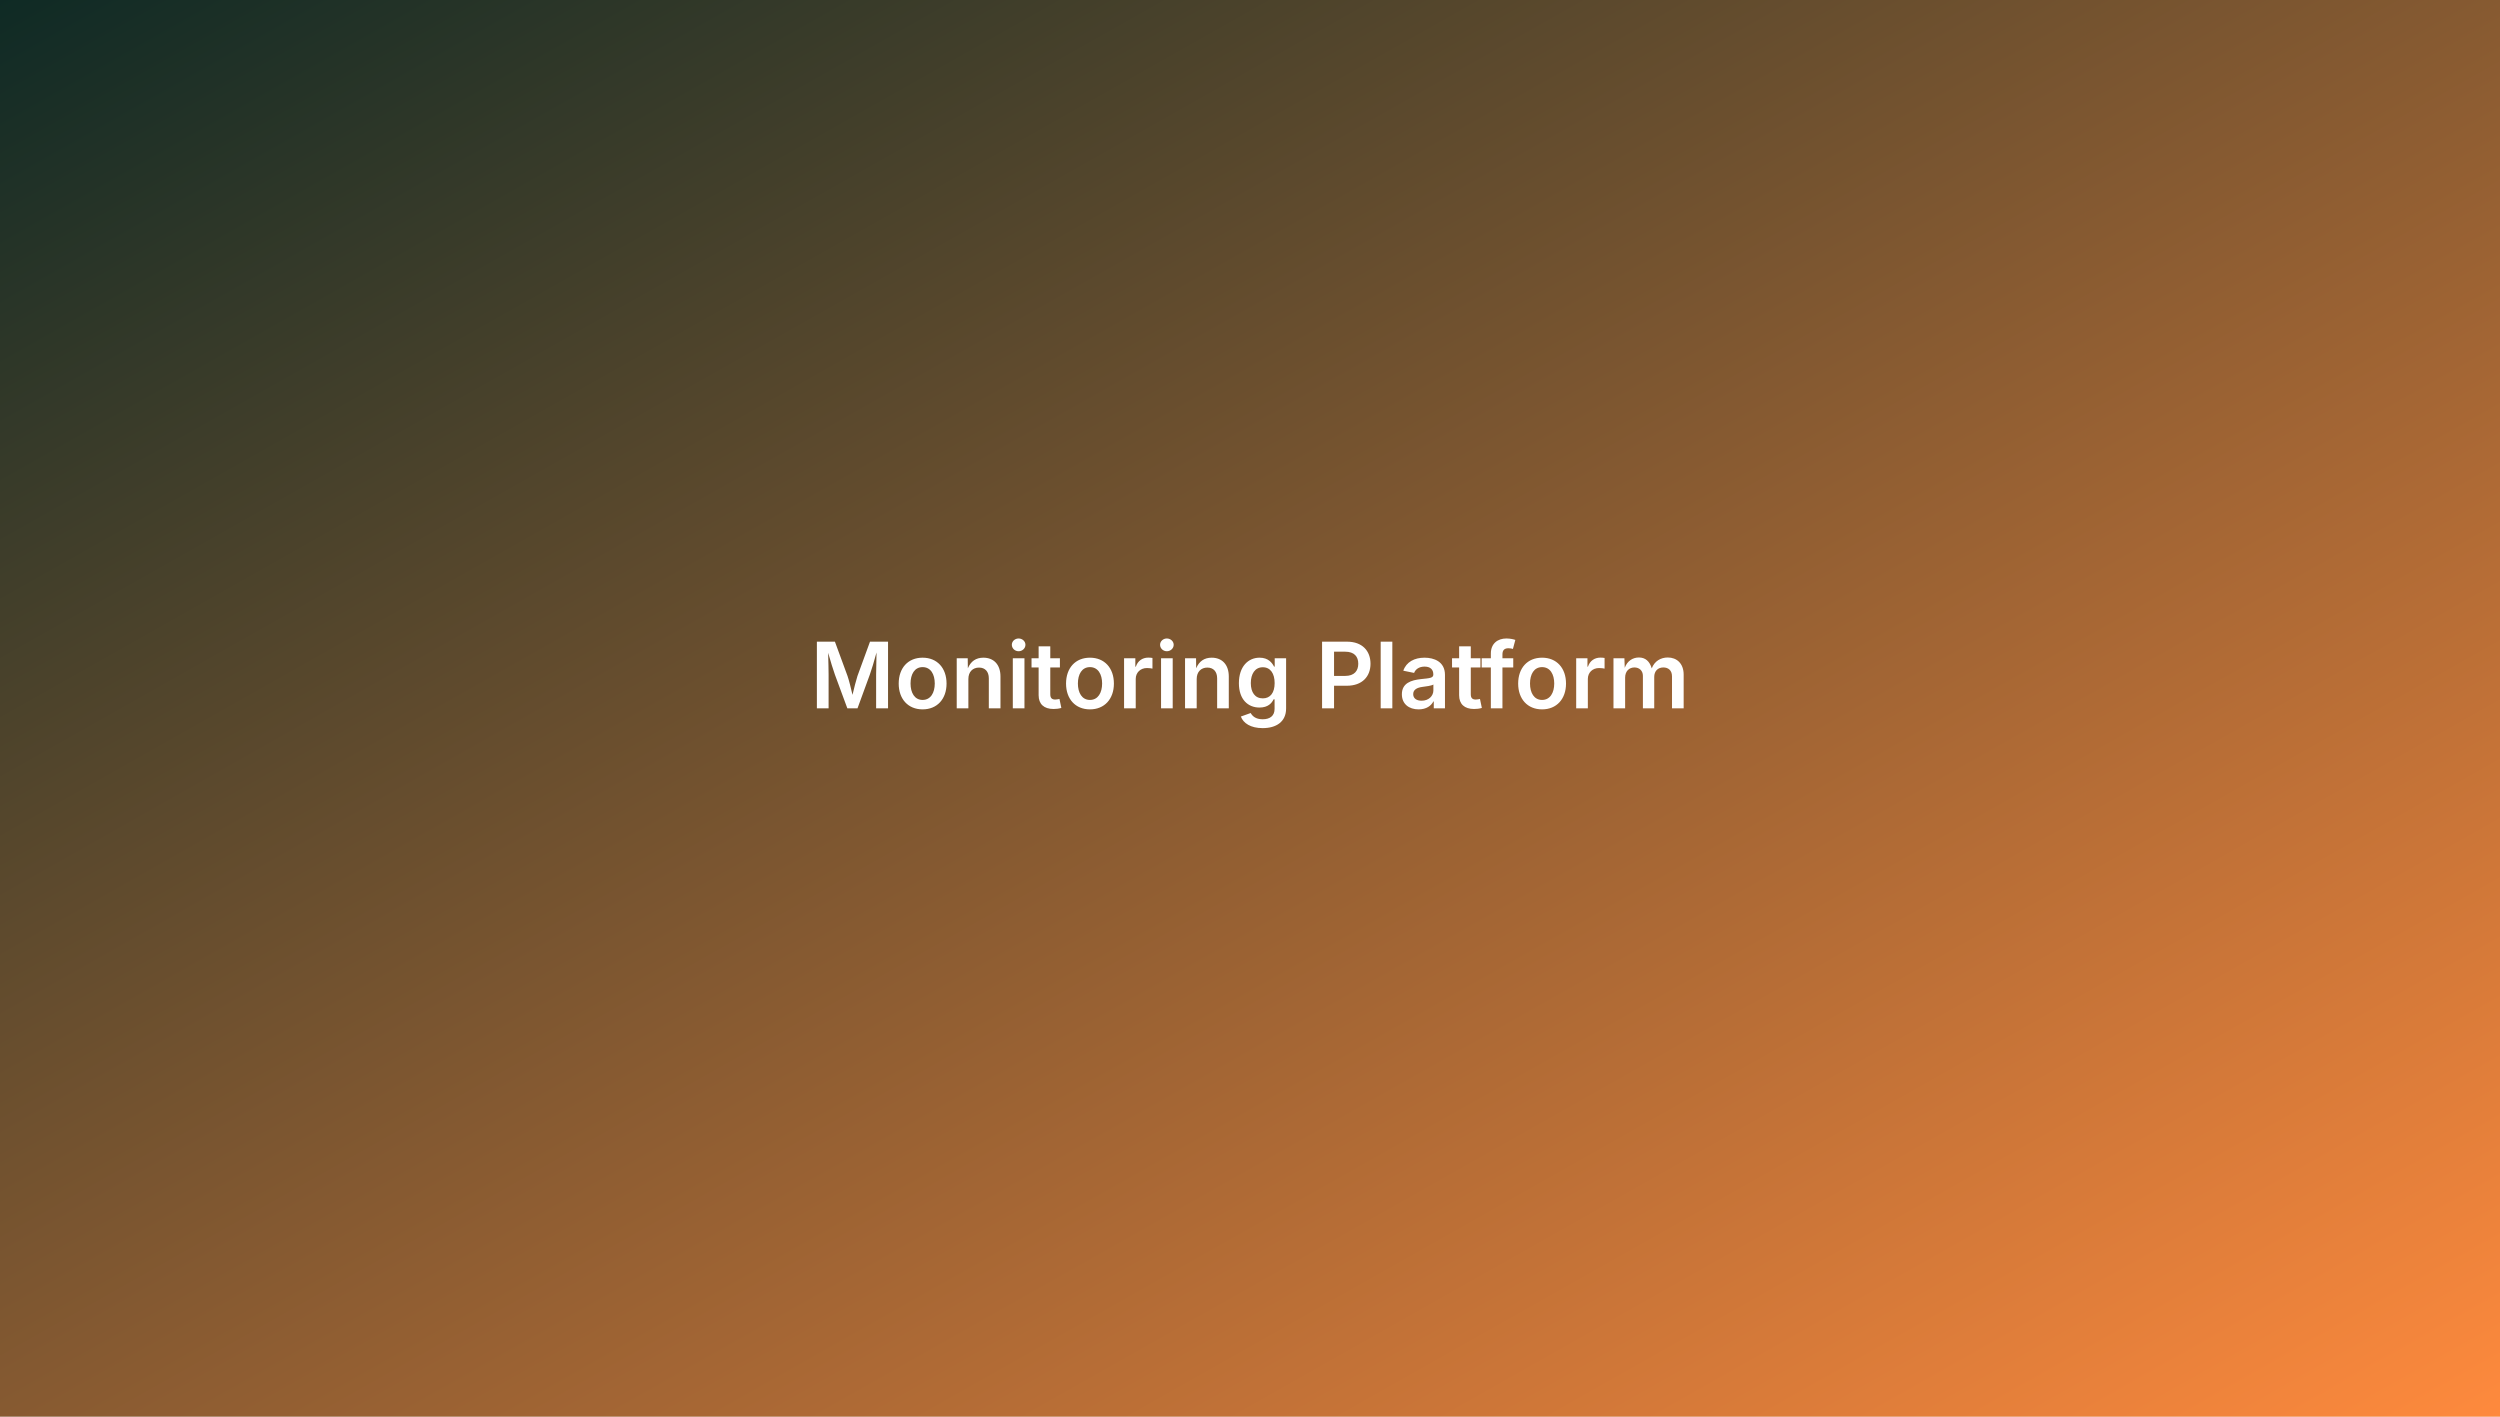
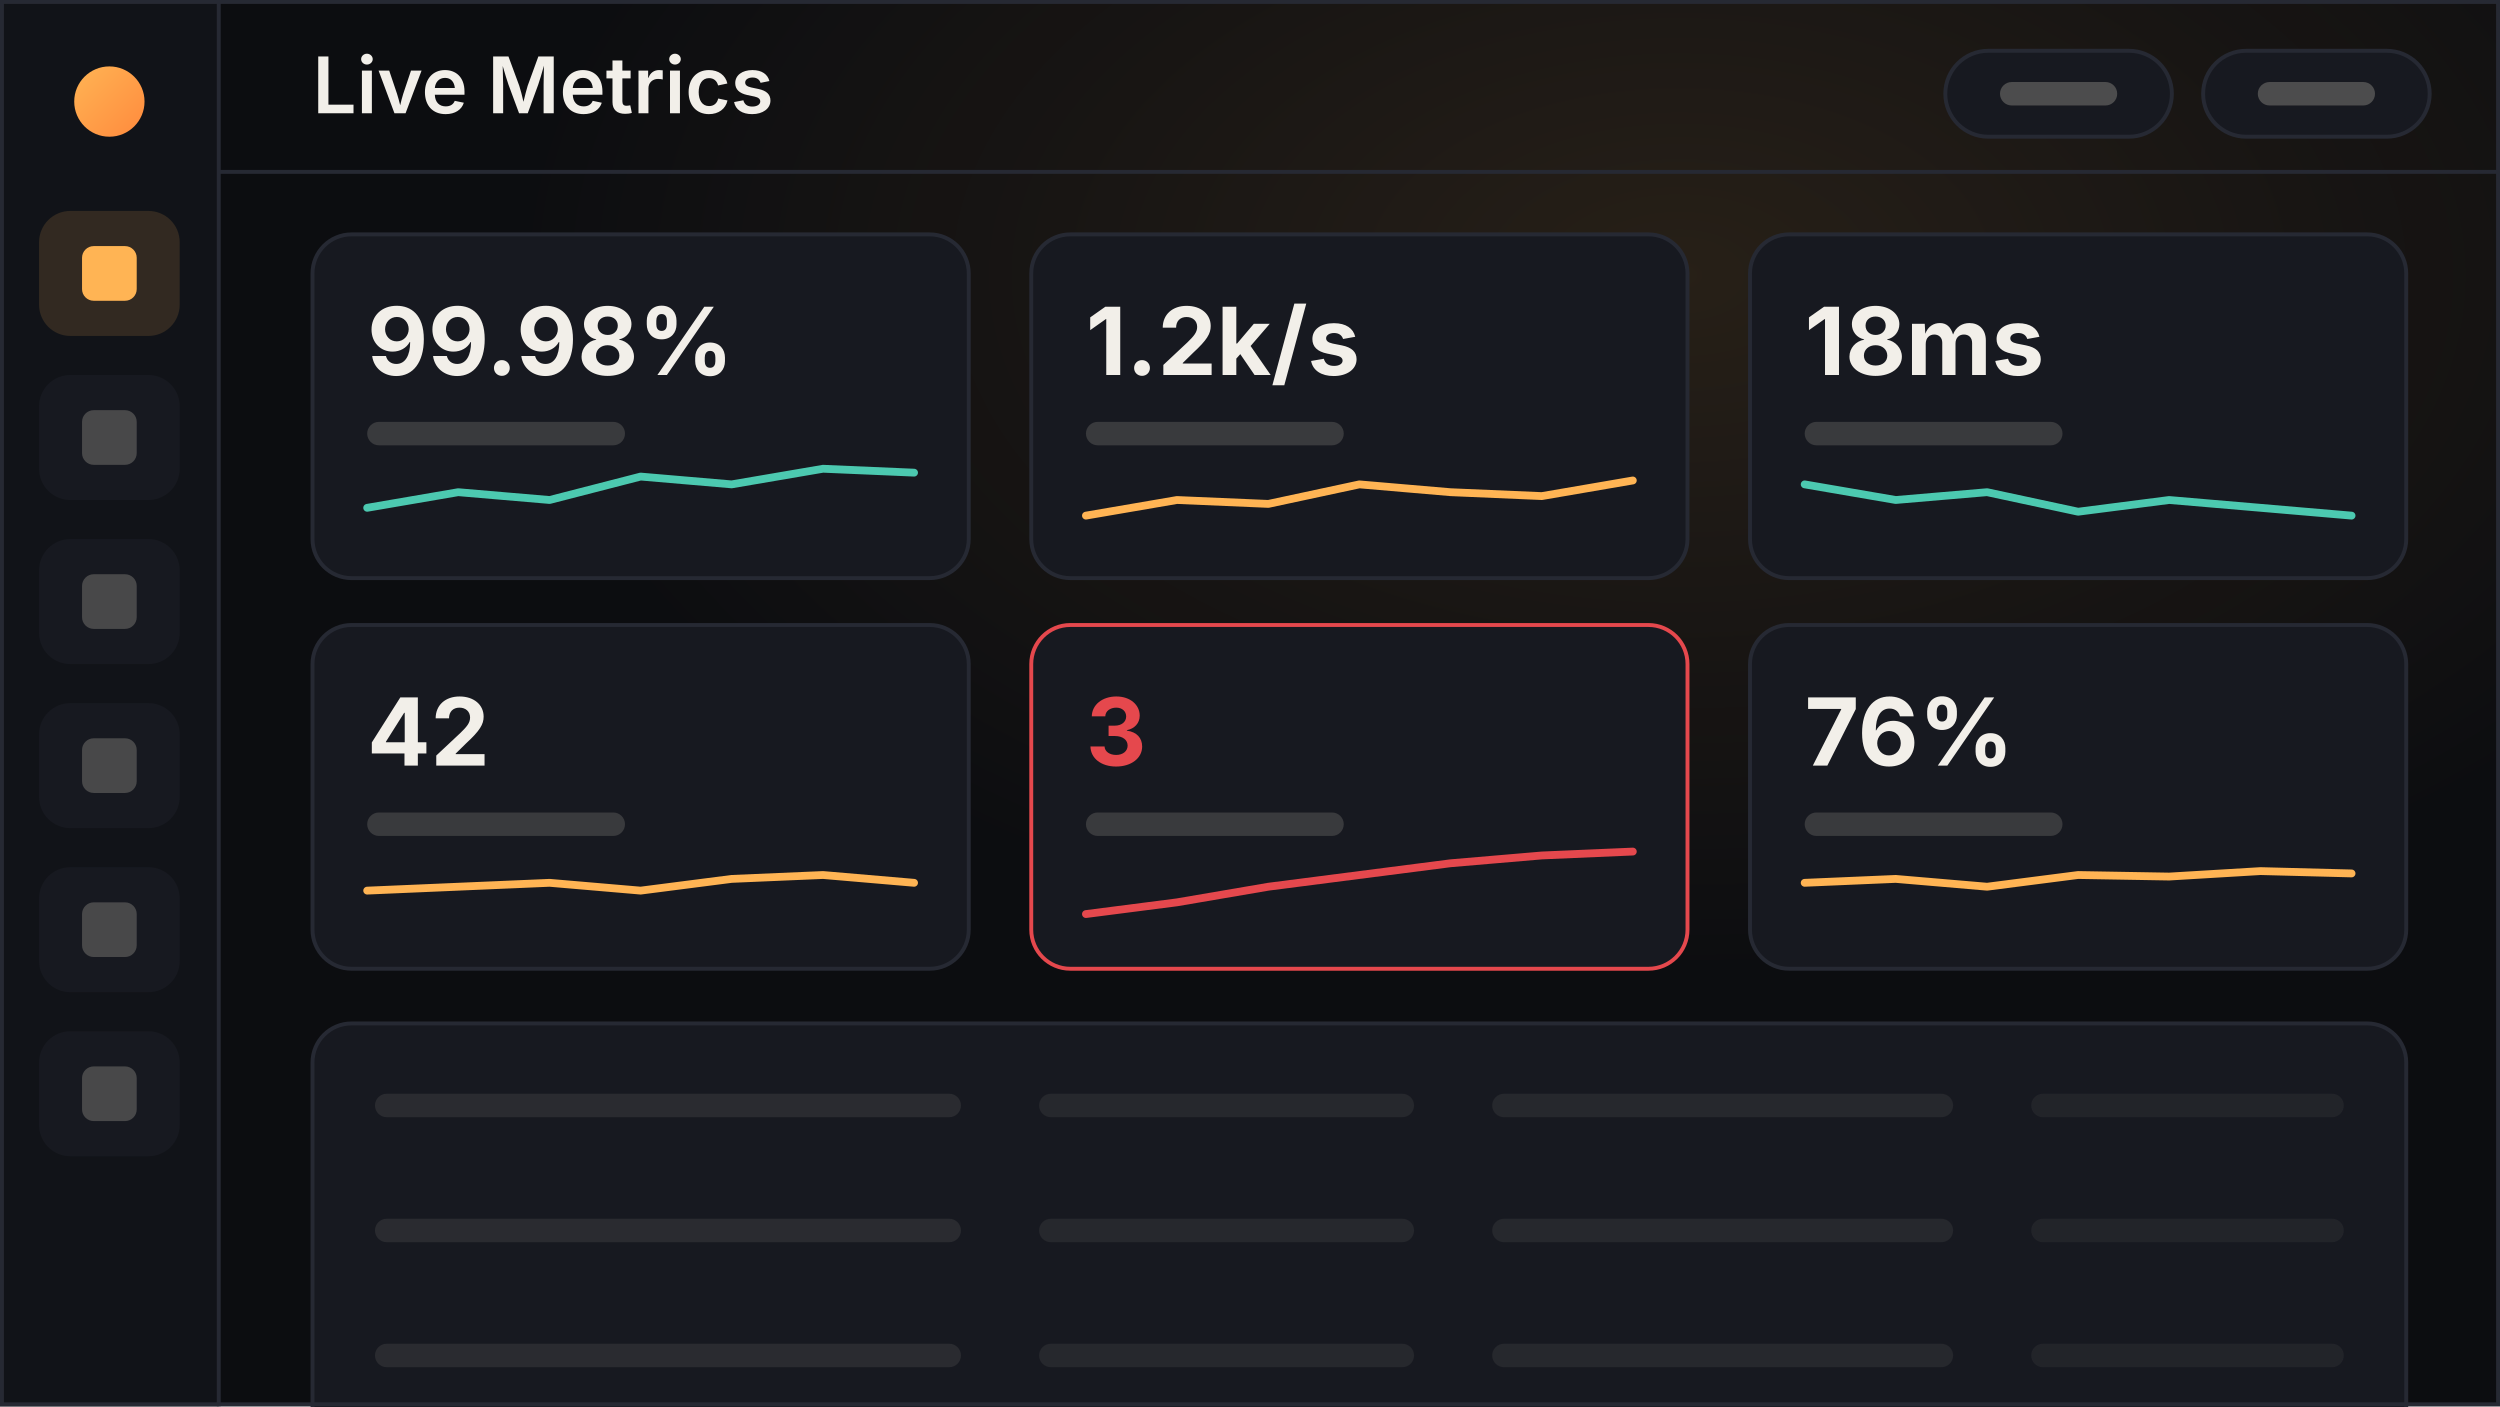
- <svg xmlns="http://www.w3.org/2000/svg" width="600" height="340" viewBox="0 0 600 340">
+ <svg xmlns="http://www.w3.org/2000/svg" width="640" height="360" viewBox="0 0 640 360">
  <defs>
-     <linearGradient id="g" x1="0%" y1="0%" x2="100%" y2="100%">
-       <stop offset="0%" style="stop-color:#0e2a25" />
-       <stop offset="100%" style="stop-color:#ff8a3d" />
+     <linearGradient id="accentGrad" x1="0%" y1="0%" x2="100%" y2="100%">
+       <stop offset="0%" stop-color="#ffb454" />
+       <stop offset="100%" stop-color="#ff8a3d" />
+     </linearGradient>
+     <radialGradient id="glow" cx="50%" cy="50%" r="50%">
+       <stop offset="0%" stop-color="#ffb454" stop-opacity="0.11" />
+       <stop offset="100%" stop-color="#ffb454" stop-opacity="0" />
+     </radialGradient>
+     <linearGradient id="areaFill" x1="0%" y1="0%" x2="0%" y2="100%">
+       <stop offset="0%" stop-color="#ffb454" stop-opacity="0.34" />
+       <stop offset="100%" stop-color="#ffb454" stop-opacity="0" />
+     </linearGradient>
+     <linearGradient id="areaFill2" x1="0%" y1="0%" x2="0%" y2="100%">
+       <stop offset="0%" stop-color="#4cc9b0" stop-opacity="0.28" />
+       <stop offset="100%" stop-color="#4cc9b0" stop-opacity="0" />
    </linearGradient>
  </defs>
-   <rect width="600" height="340" fill="url(#g)" />
-   <text x="300" y="170" text-anchor="middle" fill="white" font-family="Inter,sans-serif" font-size="22" font-weight="600">Monitoring Platform</text>
+   <rect width="640" height="360" fill="#0c0d10" />
+   <ellipse cx="430" cy="70" rx="300" ry="180" fill="url(#glow)" />
+   <rect x="0" y="0" width="56" height="360" fill="#111318" />
+   <line x1="56" y1="0" x2="56" y2="360" stroke="#262933" opacity="1" />
+   <circle cx="28" cy="26" r="9" fill="url(#accentGrad)" />
+   <rect x="10" y="54" width="36" height="32" rx="8" fill="#ffb454" opacity="0.14" />
+   <rect x="21" y="63" width="14" height="14" rx="3" fill="#ffb454" />
+   <rect x="10" y="96" width="36" height="32" rx="8" fill="#171920" />
+   <rect x="21" y="105" width="14" height="14" rx="3" fill="#82807a" opacity="0.45" />
+   <rect x="10" y="138" width="36" height="32" rx="8" fill="#171920" />
+   <rect x="21" y="147" width="14" height="14" rx="3" fill="#82807a" opacity="0.45" />
+   <rect x="10" y="180" width="36" height="32" rx="8" fill="#171920" />
+   <rect x="21" y="189" width="14" height="14" rx="3" fill="#82807a" opacity="0.45" />
+   <rect x="10" y="222" width="36" height="32" rx="8" fill="#171920" />
+   <rect x="21" y="231" width="14" height="14" rx="3" fill="#82807a" opacity="0.45" />
+   <rect x="10" y="264" width="36" height="32" rx="8" fill="#171920" />
+   <rect x="21" y="273" width="14" height="14" rx="3" fill="#82807a" opacity="0.45" />
+   <text x="80" y="29" font-family="Inter, Helvetica, Arial, sans-serif" font-size="20" font-weight="600" fill="#f2efe9" text-anchor="start">Live Metrics</text>
+   <rect x="498" y="13" width="58" height="22" rx="11" fill="#171920" stroke="#262933" />
+   <rect x="564" y="13" width="58" height="22" rx="11" fill="#171920" stroke="#262933" />
+   <rect x="512" y="21" width="30" height="6" rx="3" fill="#82807a" opacity="0.5" />
+   <rect x="578" y="21" width="30" height="6" rx="3" fill="#82807a" opacity="0.5" />
+   <line x1="56" y1="44" x2="640" y2="44" stroke="#262933" opacity="1" />
+   <rect x="80" y="60" width="168" height="88" rx="10" fill="#171920" stroke="#262933" />
+   <text x="94" y="96" font-family="Inter, Helvetica, Arial, sans-serif" font-size="24" font-weight="700" fill="#f2efe9" text-anchor="start">99.98%</text>
+   <rect x="94" y="108" width="66" height="6" rx="3" fill="#82807a" opacity="0.32" />
+   <polyline points="94.0,130.0 117.3,126.0 140.7,128.0 164.0,122.0 187.3,124.0 210.7,120.0 234.0,121.0" fill="none" stroke="#4cc9b0" stroke-width="2" stroke-linecap="round" stroke-linejoin="round" />
+   <rect x="264" y="60" width="168" height="88" rx="10" fill="#171920" stroke="#262933" />
+   <text x="278" y="96" font-family="Inter, Helvetica, Arial, sans-serif" font-size="24" font-weight="700" fill="#f2efe9" text-anchor="start">1.2k/s</text>
+   <rect x="278" y="108" width="66" height="6" rx="3" fill="#82807a" opacity="0.32" />
+   <polyline points="278.0,132.0 301.3,128.0 324.7,129.0 348.0,124.0 371.3,126.0 394.7,127.0 418.0,123.0" fill="none" stroke="#ffb454" stroke-width="2" stroke-linecap="round" stroke-linejoin="round" />
+   <rect x="448" y="60" width="168" height="88" rx="10" fill="#171920" stroke="#262933" />
+   <text x="462" y="96" font-family="Inter, Helvetica, Arial, sans-serif" font-size="24" font-weight="700" fill="#f2efe9" text-anchor="start">18ms</text>
+   <rect x="462" y="108" width="66" height="6" rx="3" fill="#82807a" opacity="0.32" />
+   <polyline points="462.0,124.0 485.3,128.0 508.7,126.0 532.0,131.0 555.3,128.0 578.7,130.0 602.0,132.0" fill="none" stroke="#4cc9b0" stroke-width="2" stroke-linecap="round" stroke-linejoin="round" />
+   <rect x="80" y="160" width="168" height="88" rx="10" fill="#171920" stroke="#262933" />
+   <text x="94" y="196" font-family="Inter, Helvetica, Arial, sans-serif" font-size="24" font-weight="700" fill="#f2efe9" text-anchor="start">42</text>
+   <rect x="94" y="208" width="66" height="6" rx="3" fill="#82807a" opacity="0.32" />
+   <polyline points="94.0,228.0 117.3,227.0 140.7,226.0 164.0,228.0 187.3,225.0 210.7,224.0 234.0,226.0" fill="none" stroke="#ffb454" stroke-width="2" stroke-linecap="round" stroke-linejoin="round" />
+   <rect x="264" y="160" width="168" height="88" rx="10" fill="#171920" stroke="#e5484d" />
+   <text x="278" y="196" font-family="Inter, Helvetica, Arial, sans-serif" font-size="24" font-weight="700" fill="#e5484d" text-anchor="start">3</text>
+   <rect x="278" y="208" width="66" height="6" rx="3" fill="#82807a" opacity="0.32" />
+   <polyline points="278.0,234.0 301.3,231.0 324.7,227.0 348.0,224.0 371.3,221.0 394.7,219.0 418.0,218.0" fill="none" stroke="#e5484d" stroke-width="2" stroke-linecap="round" stroke-linejoin="round" />
+   <rect x="448" y="160" width="168" height="88" rx="10" fill="#171920" stroke="#262933" />
+   <text x="462" y="196" font-family="Inter, Helvetica, Arial, sans-serif" font-size="24" font-weight="700" fill="#f2efe9" text-anchor="start">76%</text>
+   <rect x="462" y="208" width="66" height="6" rx="3" fill="#82807a" opacity="0.32" />
+   <polyline points="462.0,226.0 485.3,225.0 508.7,227.0 532.0,224.0 555.3,224.4 578.7,223.0 602.0,223.6" fill="none" stroke="#ffb454" stroke-width="2" stroke-linecap="round" stroke-linejoin="round" />
+   <rect x="80" y="262" width="536" height="120" rx="10" fill="#171920" stroke="#262933" />
+   <rect x="96" y="280" width="150" height="6" rx="3" fill="#82807a" opacity="0.18" />
+   <rect x="266" y="280" width="96" height="6" rx="3" fill="#82807a" opacity="0.14" />
+   <rect x="382" y="280" width="118" height="6" rx="3" fill="#82807a" opacity="0.14" />
+   <rect x="520" y="280" width="80" height="6" rx="3" fill="#82807a" opacity="0.11" />
+   <rect x="96" y="312" width="150" height="6" rx="3" fill="#82807a" opacity="0.18" />
+   <rect x="266" y="312" width="96" height="6" rx="3" fill="#82807a" opacity="0.14" />
+   <rect x="382" y="312" width="118" height="6" rx="3" fill="#82807a" opacity="0.14" />
+   <rect x="520" y="312" width="80" height="6" rx="3" fill="#82807a" opacity="0.11" />
+   <rect x="96" y="344" width="150" height="6" rx="3" fill="#82807a" opacity="0.18" />
+   <rect x="266" y="344" width="96" height="6" rx="3" fill="#82807a" opacity="0.14" />
+   <rect x="382" y="344" width="118" height="6" rx="3" fill="#82807a" opacity="0.14" />
+   <rect x="520" y="344" width="80" height="6" rx="3" fill="#82807a" opacity="0.11" />
+   <rect x="0.5" y="0.5" width="639" height="359" rx="0" fill="none" stroke="#262933" />
</svg>
